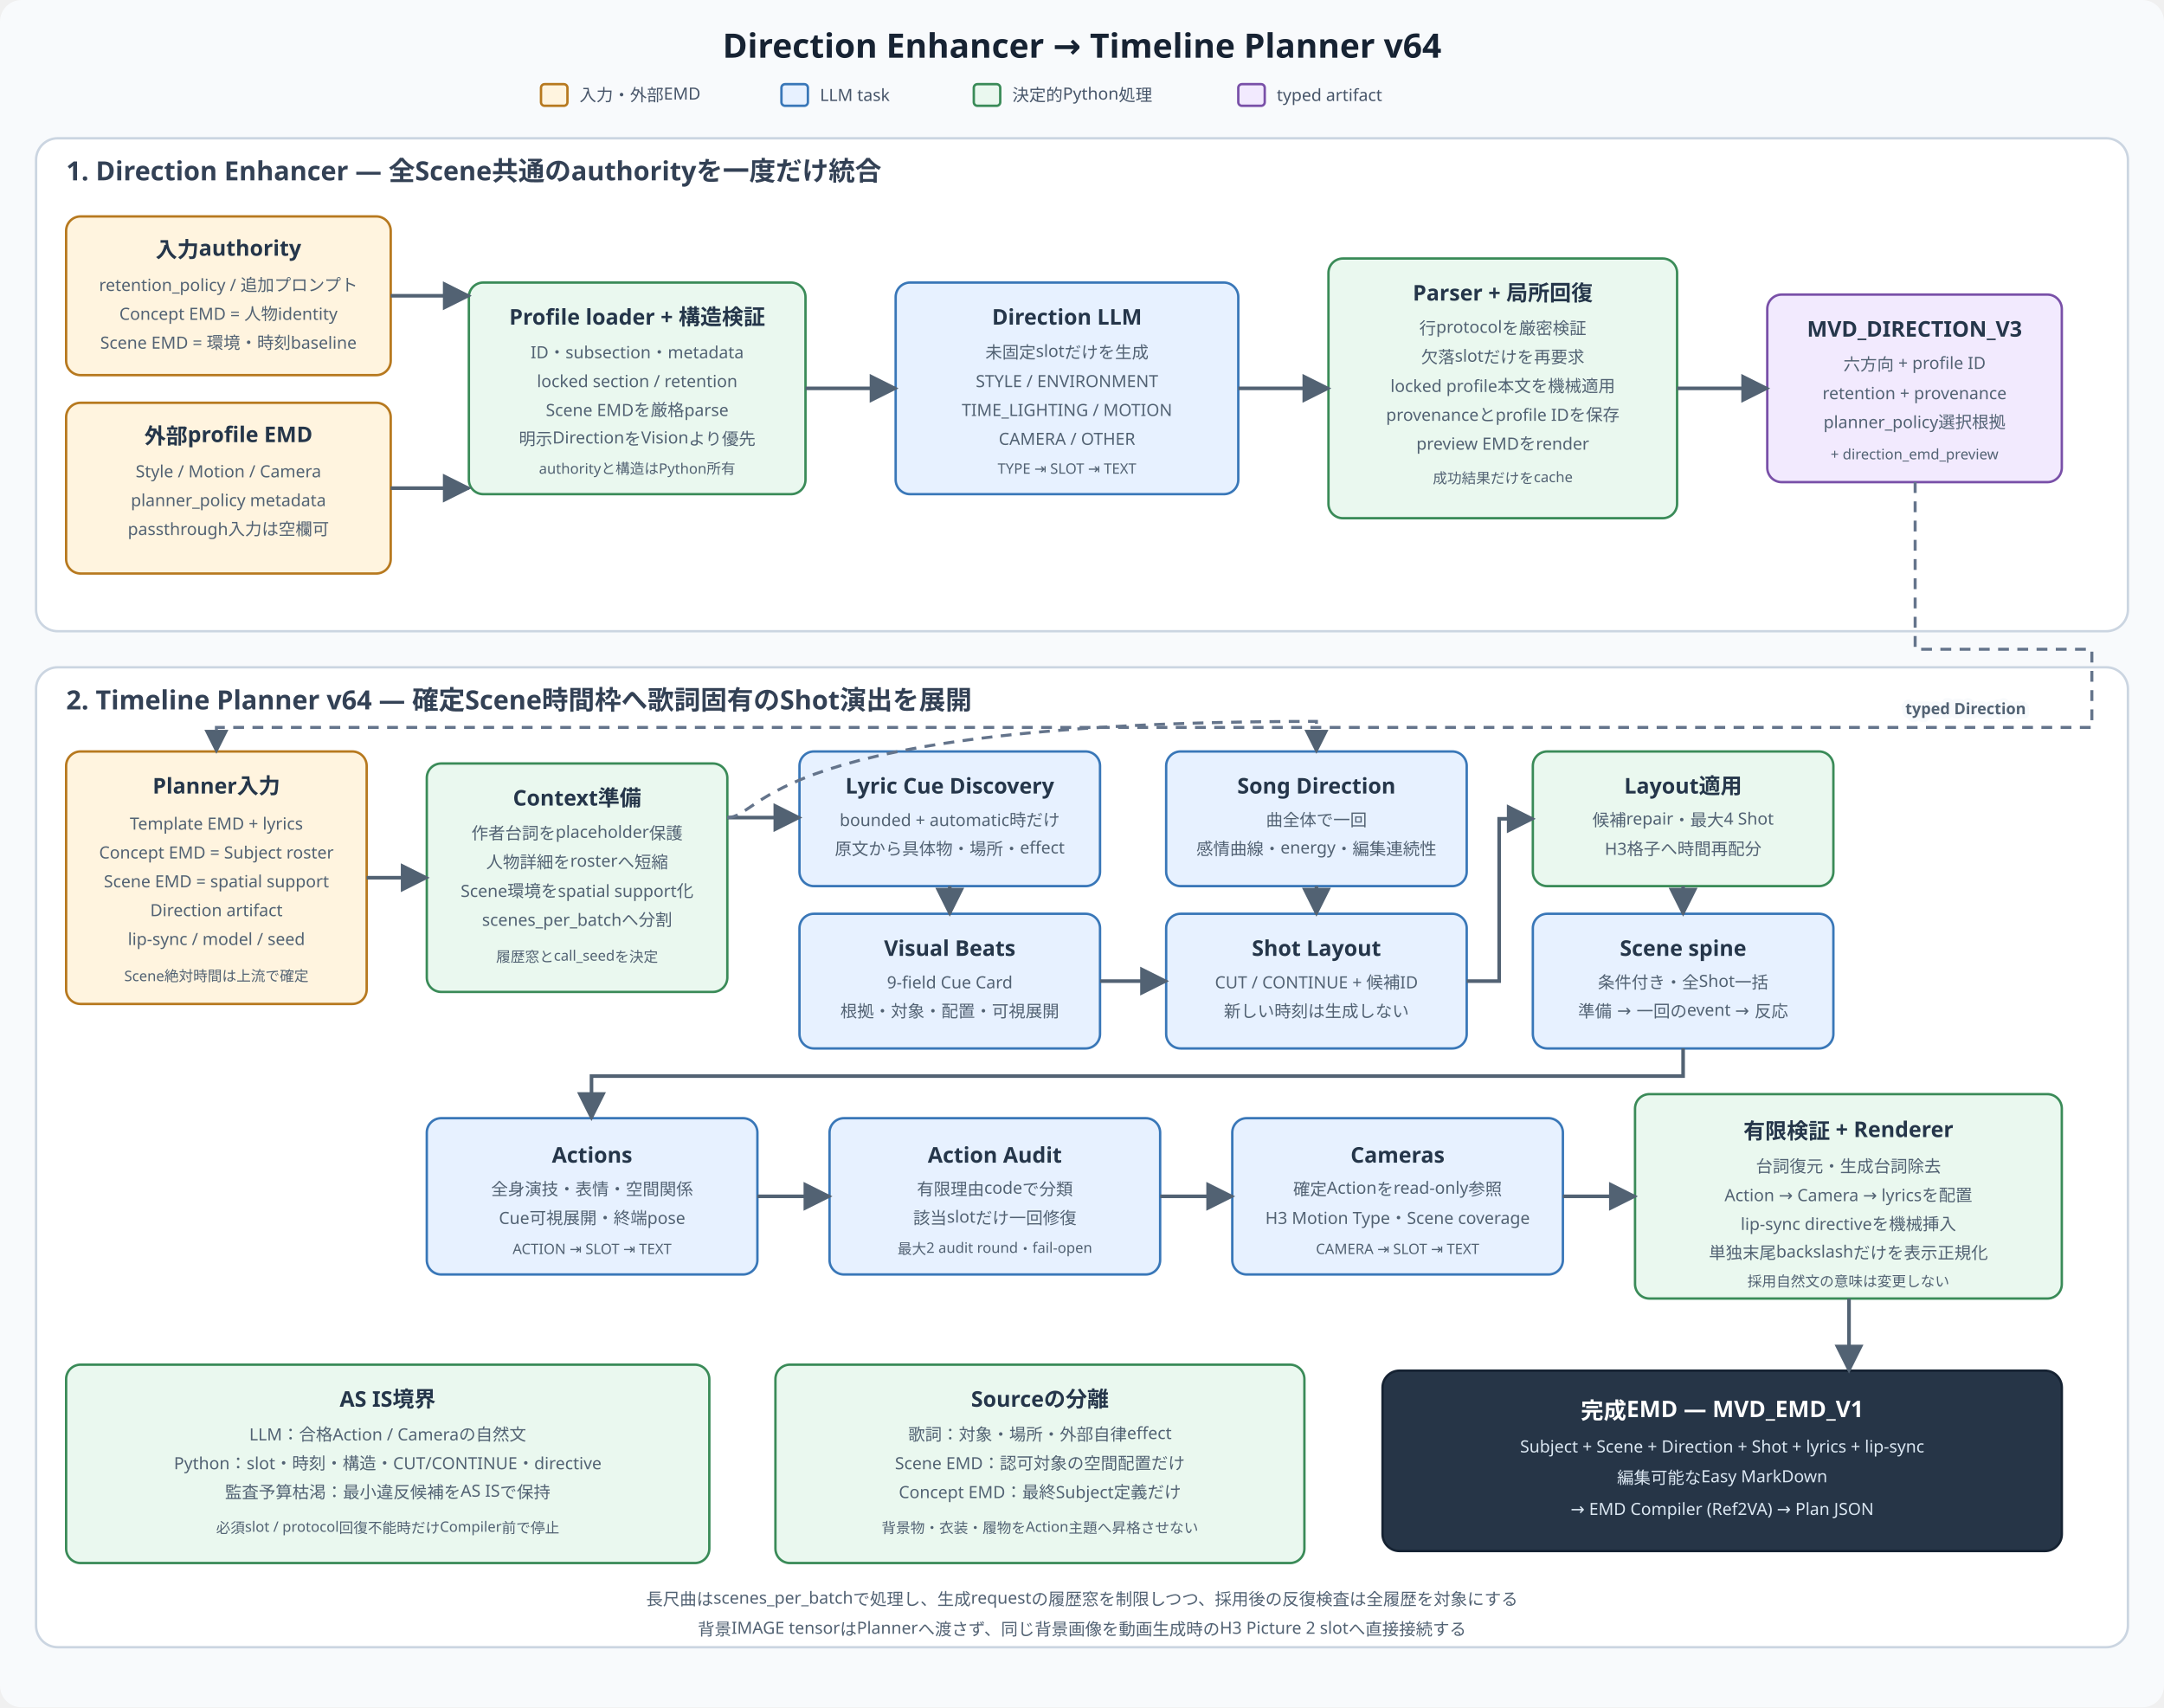
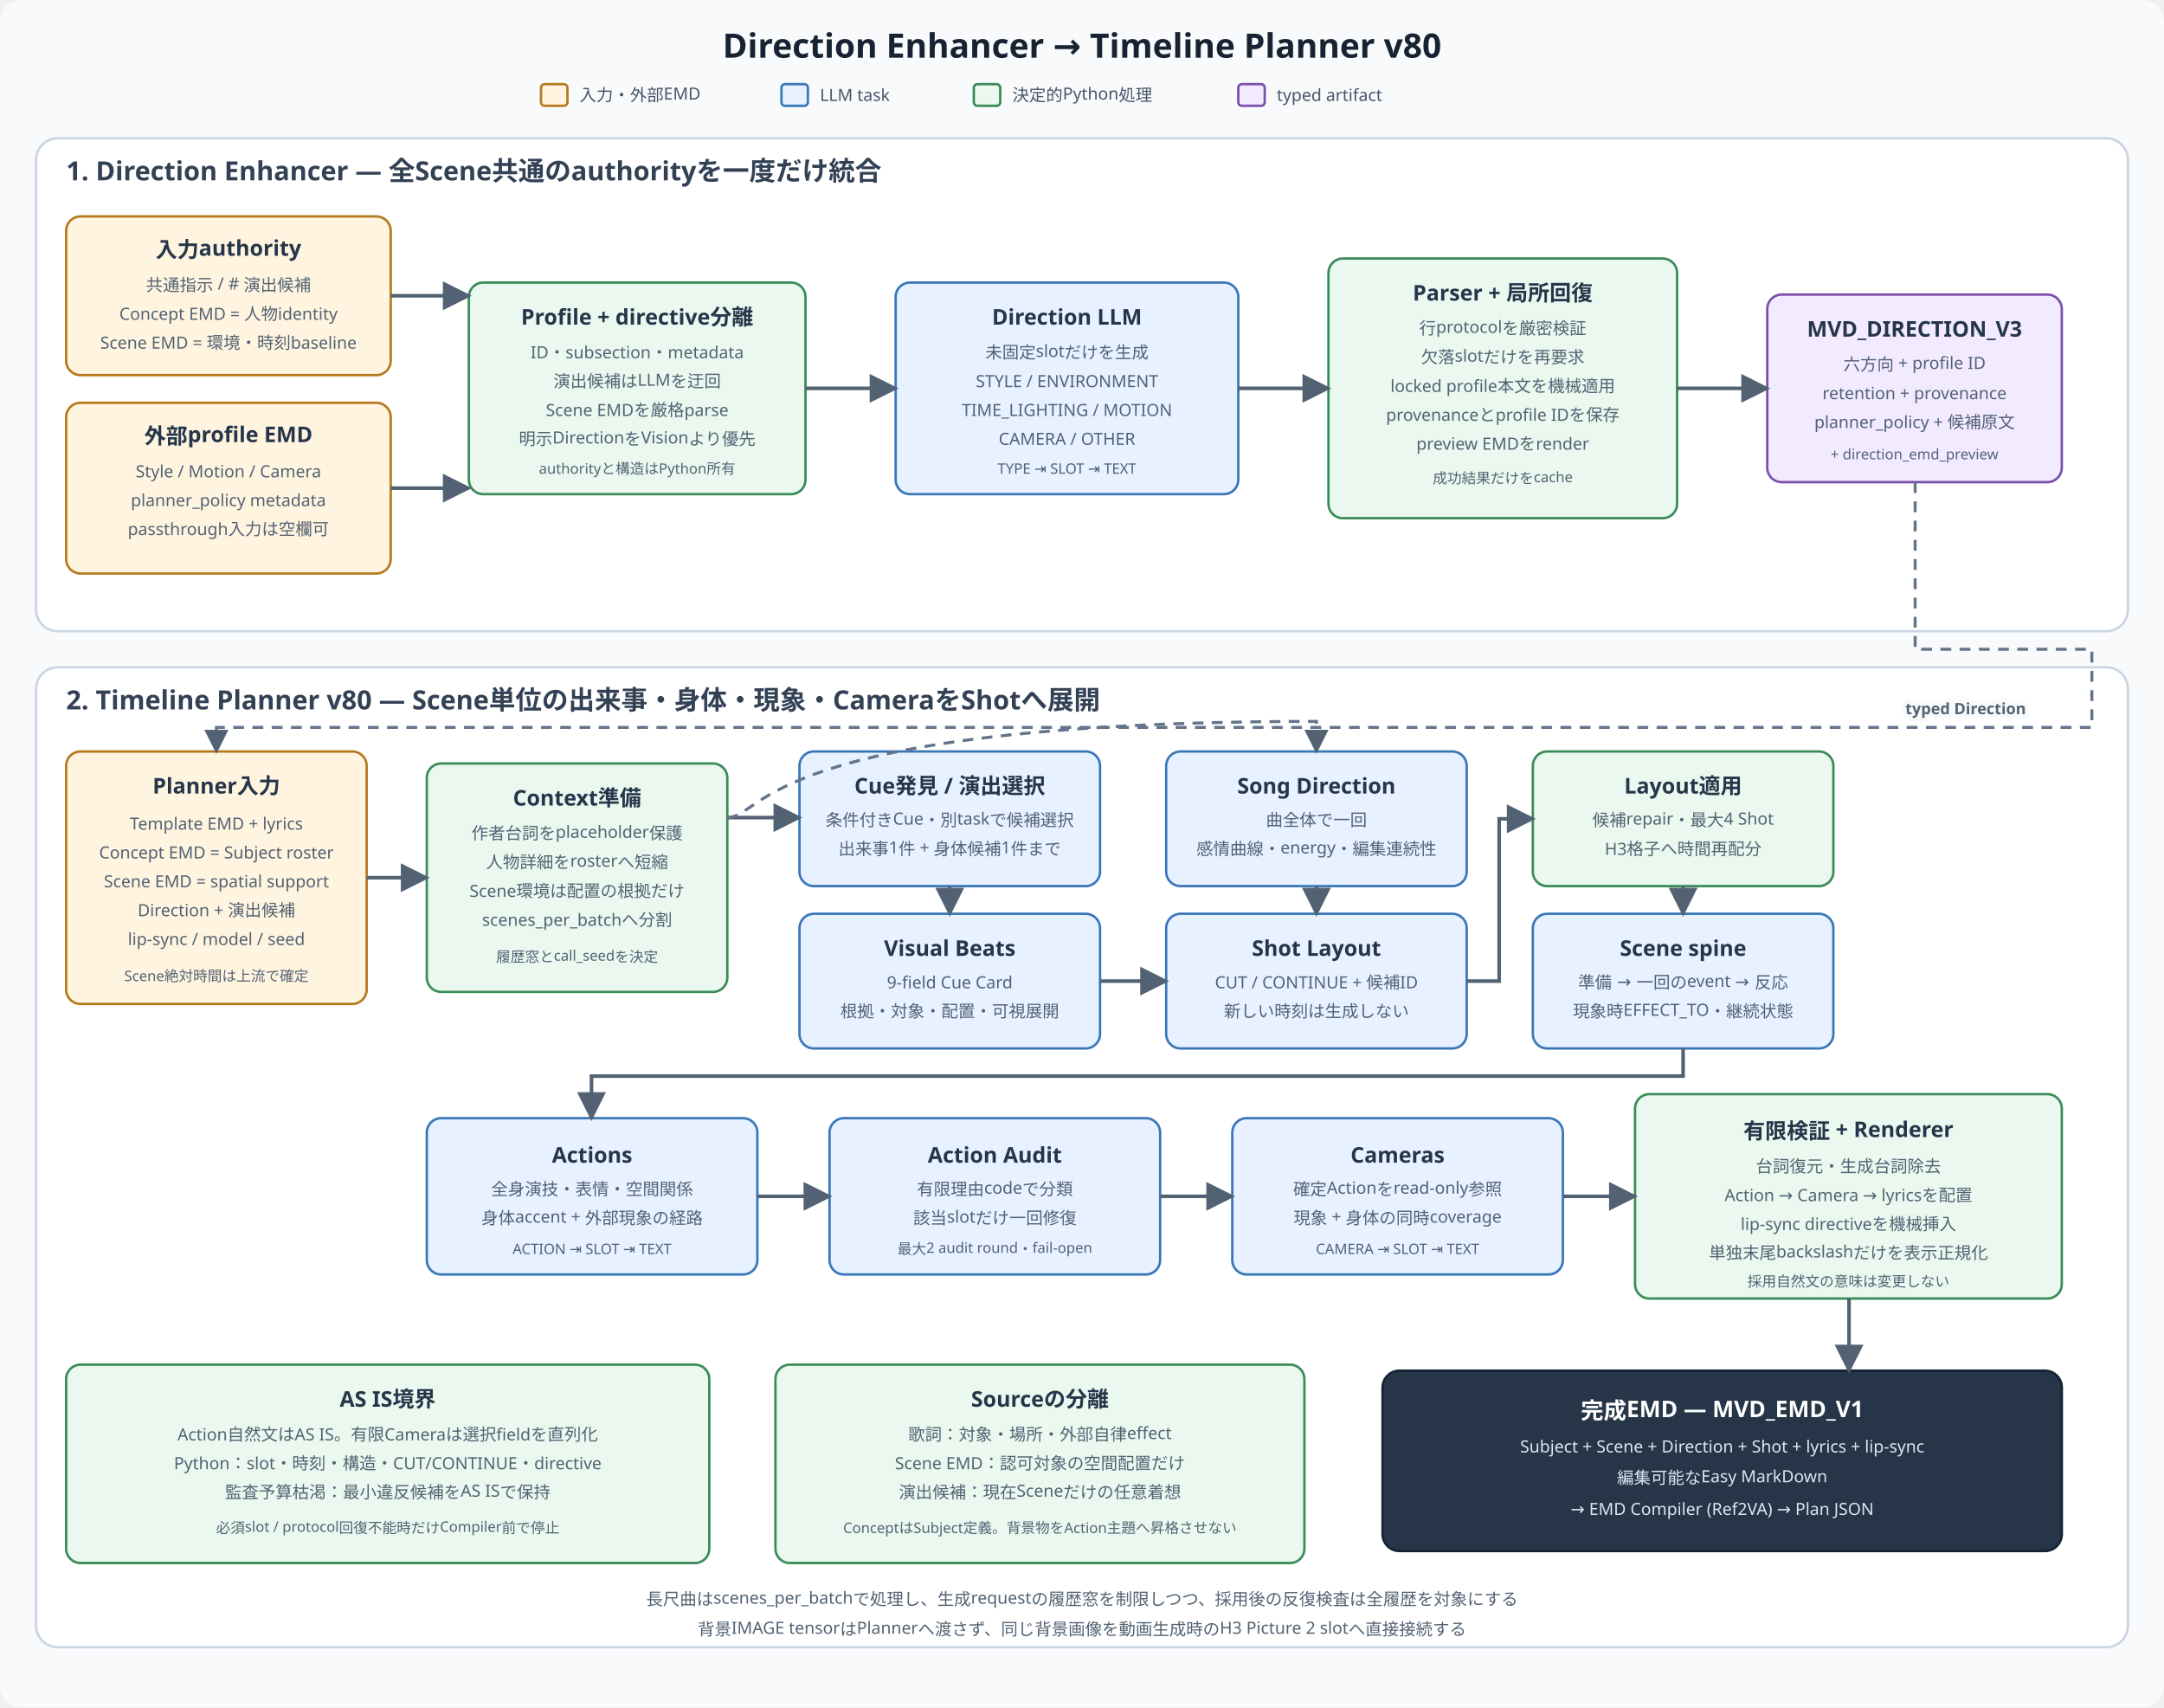
<svg xmlns="http://www.w3.org/2000/svg" width="1800" height="1420" viewBox="0 0 1800 1420" role="img" aria-labelledby="title desc">
  <defs>
    <marker id="arrow" viewBox="0 0 10 10" refX="9" refY="5" markerWidth="8" markerHeight="8" orient="auto">
      <path d="M0 0L10 5L0 10Z" fill="#526273" />
    </marker>
    <style>
      .canvas{fill:#f8fafc}.panel{fill:#fff;stroke:#cbd5e1;stroke-width:2}.input{fill:#fff4df;stroke:#b7791f;stroke-width:2}.llm{fill:#e7f1ff;stroke:#3977b8;stroke-width:2}.python{fill:#eaf8ef;stroke:#3a8b58;stroke-width:2}.artifact{fill:#f2eafe;stroke:#7950a8;stroke-width:2}.output{fill:#263547;stroke:#152232;stroke-width:2}.edge{fill:none;stroke:#526273;stroke-width:3;marker-end:url(#arrow)}.dash{fill:none;stroke:#64748b;stroke-width:2.5;stroke-dasharray:9 7;marker-end:url(#arrow)}.title{fill:#172333;font:700 28px "Yu Gothic UI","Noto Sans JP",sans-serif;text-anchor:middle}.section{fill:#334155;font:700 22px "Yu Gothic UI","Noto Sans JP",sans-serif}.label{fill:#25364a;font:700 18px "Yu Gothic UI","Noto Sans JP",sans-serif;text-anchor:middle}.small{fill:#526273;font:500 14px "Yu Gothic UI","Noto Sans JP",sans-serif;text-anchor:middle}.tiny{fill:#526273;font:500 12px "Yu Gothic UI","Noto Sans JP",sans-serif;text-anchor:middle}.white{fill:#fff;font:700 19px "Yu Gothic UI","Noto Sans JP",sans-serif;text-anchor:middle}.whiteSmall{fill:#dbe7f2;font:500 14px "Yu Gothic UI","Noto Sans JP",sans-serif;text-anchor:middle}.legend{fill:#475569;font:500 14px "Yu Gothic UI","Noto Sans JP",sans-serif}.edgeLabel{fill:#526273;font:600 13px "Yu Gothic UI","Noto Sans JP",sans-serif;text-anchor:middle;paint-order:stroke;stroke:#f8fafc;stroke-width:7;stroke-linejoin:round}
    </style>
  </defs>
  <rect class="canvas" width="1800" height="1420" rx="18" />
-   <text class="title" x="900" y="48">Direction Enhancer → Timeline Planner v64</text>
+   <text class="title" x="900" y="48">Direction Enhancer → Timeline Planner v80</text>
  <rect class="input" x="450" y="70" width="22" height="18" rx="3" />
  <text class="legend" x="482" y="84">入力・外部EMD</text>
  <rect class="llm" x="650" y="70" width="22" height="18" rx="3" />
  <text class="legend" x="682" y="84">LLM task</text>
  <rect class="python" x="810" y="70" width="22" height="18" rx="3" />
  <text class="legend" x="842" y="84">決定的Python処理</text>
  <rect class="artifact" x="1030" y="70" width="22" height="18" rx="3" />
  <text class="legend" x="1062" y="84">typed artifact</text>
  <rect class="panel" x="30" y="115" width="1740" height="410" rx="18" />
  <text class="section" x="55" y="150">1. Direction Enhancer — 全Scene共通のauthorityを一度だけ統合</text>
  <rect class="input" x="55" y="180" width="270" height="132" rx="12" />
  <text class="label" x="190" y="214">入力authority</text>
-   <text class="small" x="190" y="242">retention_policy / 追加プロンプト</text>
+   <text class="small" x="190" y="242">共通指示 / # 演出候補</text>
  <text class="small" x="190" y="266">Concept EMD = 人物identity</text>
  <text class="small" x="190" y="290">Scene EMD = 環境・時刻baseline</text>
  <rect class="input" x="55" y="335" width="270" height="142" rx="12" />
  <text class="label" x="190" y="369">外部profile EMD</text>
  <text class="small" x="190" y="397">Style / Motion / Camera</text>
  <text class="small" x="190" y="421">planner_policy metadata</text>
  <text class="small" x="190" y="445">passthrough入力は空欄可</text>
  <rect class="python" x="390" y="235" width="280" height="176" rx="12" />
-   <text class="label" x="530" y="270">Profile loader + 構造検証</text>
+   <text class="label" x="530" y="270">Profile + directive分離</text>
  <text class="small" x="530" y="298">ID・subsection・metadata</text>
-   <text class="small" x="530" y="322">locked section / retention</text>
+   <text class="small" x="530" y="322">演出候補はLLMを迂回</text>
  <text class="small" x="530" y="346">Scene EMDを厳格parse</text>
  <text class="small" x="530" y="370">明示DirectionをVisionより優先</text>
  <text class="tiny" x="530" y="394">authorityと構造はPython所有</text>
  <rect class="llm" x="745" y="235" width="285" height="176" rx="12" />
  <text class="label" x="887.5" y="270">Direction LLM</text>
  <text class="small" x="887.5" y="298">未固定slotだけを生成</text>
  <text class="small" x="887.5" y="322">STYLE / ENVIRONMENT</text>
  <text class="small" x="887.5" y="346">TIME_LIGHTING / MOTION</text>
  <text class="small" x="887.5" y="370">CAMERA / OTHER</text>
  <text class="tiny" x="887.5" y="394">TYPE ⇥ SLOT ⇥ TEXT</text>
  <rect class="python" x="1105" y="215" width="290" height="216" rx="12" />
  <text class="label" x="1250" y="250">Parser + 局所回復</text>
  <text class="small" x="1250" y="278">行protocolを厳密検証</text>
  <text class="small" x="1250" y="302">欠落slotだけを再要求</text>
  <text class="small" x="1250" y="326">locked profile本文を機械適用</text>
  <text class="small" x="1250" y="350">provenanceとprofile IDを保存</text>
  <text class="small" x="1250" y="374">preview EMDをrender</text>
  <text class="tiny" x="1250" y="402">成功結果だけをcache</text>
  <rect class="artifact" x="1470" y="245" width="245" height="156" rx="12" />
  <text class="label" x="1592.5" y="280">MVD_DIRECTION_V3</text>
  <text class="small" x="1592.5" y="308">六方向 + profile ID</text>
  <text class="small" x="1592.5" y="332">retention + provenance</text>
-   <text class="small" x="1592.5" y="356">planner_policy選択根拠</text>
+   <text class="small" x="1592.5" y="356">planner_policy + 候補原文</text>
  <text class="tiny" x="1592.5" y="382">+ direction_emd_preview</text>
  <path class="edge" d="M325 246H390" />
  <path class="edge" d="M325 406H390" />
  <path class="edge" d="M670 323H745" />
  <path class="edge" d="M1030 323H1105" />
  <path class="edge" d="M1395 323H1470" />
  <rect class="panel" x="30" y="555" width="1740" height="815" rx="18" />
-   <text class="section" x="55" y="590">2. Timeline Planner v64 — 確定Scene時間枠へ歌詞固有のShot演出を展開</text>
+   <text class="section" x="55" y="590">2. Timeline Planner v80 — Scene単位の出来事・身体・現象・CameraをShotへ展開</text>
  <rect class="input" x="55" y="625" width="250" height="210" rx="12" />
  <text class="label" x="180" y="660">Planner入力</text>
  <text class="small" x="180" y="690">Template EMD + lyrics</text>
  <text class="small" x="180" y="714">Concept EMD = Subject roster</text>
  <text class="small" x="180" y="738">Scene EMD = spatial support</text>
-   <text class="small" x="180" y="762">Direction artifact</text>
+   <text class="small" x="180" y="762">Direction + 演出候補</text>
  <text class="small" x="180" y="786">lip-sync / model / seed</text>
  <text class="tiny" x="180" y="816">Scene絶対時間は上流で確定</text>
  <rect class="python" x="355" y="635" width="250" height="190" rx="12" />
  <text class="label" x="480" y="670">Context準備</text>
  <text class="small" x="480" y="698">作者台詞をplaceholder保護</text>
  <text class="small" x="480" y="722">人物詳細をrosterへ短縮</text>
-   <text class="small" x="480" y="746">Scene環境をspatial support化</text>
+   <text class="small" x="480" y="746">Scene環境は配置の根拠だけ</text>
  <text class="small" x="480" y="770">scenes_per_batchへ分割</text>
  <text class="tiny" x="480" y="800">履歴窓とcall_seedを決定</text>
  <rect class="llm" x="665" y="625" width="250" height="112" rx="12" />
-   <text class="label" x="790" y="660">Lyric Cue Discovery</text>
-   <text class="small" x="790" y="687">bounded + automatic時だけ</text>
-   <text class="small" x="790" y="711">原文から具体物・場所・effect</text>
+   <text class="label" x="790" y="660">Cue発見 / 演出選択</text>
+   <text class="small" x="790" y="687">条件付きCue・別taskで候補選択</text>
+   <text class="small" x="790" y="711">出来事1件 + 身体候補1件まで</text>
  <rect class="llm" x="665" y="760" width="250" height="112" rx="12" />
  <text class="label" x="790" y="795">Visual Beats</text>
  <text class="small" x="790" y="822">9-field Cue Card</text>
  <text class="small" x="790" y="846">根拠・対象・配置・可視展開</text>
  <rect class="llm" x="970" y="625" width="250" height="112" rx="12" />
  <text class="label" x="1095" y="660">Song Direction</text>
  <text class="small" x="1095" y="687">曲全体で一回</text>
  <text class="small" x="1095" y="711">感情曲線・energy・編集連続性</text>
  <rect class="llm" x="970" y="760" width="250" height="112" rx="12" />
  <text class="label" x="1095" y="795">Shot Layout</text>
  <text class="small" x="1095" y="822">CUT / CONTINUE + 候補ID</text>
  <text class="small" x="1095" y="846">新しい時刻は生成しない</text>
  <rect class="python" x="1275" y="625" width="250" height="112" rx="12" />
  <text class="label" x="1400" y="660">Layout適用</text>
  <text class="small" x="1400" y="687">候補repair・最大4 Shot</text>
  <text class="small" x="1400" y="711">H3格子へ時間再配分</text>
  <rect class="llm" x="1275" y="760" width="250" height="112" rx="12" />
  <text class="label" x="1400" y="795">Scene spine</text>
-   <text class="small" x="1400" y="822">条件付き・全Shot一括</text>
-   <text class="small" x="1400" y="846">準備 → 一回のevent → 反応</text>
+   <text class="small" x="1400" y="822">準備 → 一回のevent → 反応</text>
+   <text class="small" x="1400" y="846">現象時EFFECT_TO・継続状態</text>
  <path class="dash" d="M1593 401V540H1740V605H180V625" />
  <text class="edgeLabel" x="1635" y="594">typed Direction</text>
  <path class="edge" d="M305 730H355" />
  <path class="edge" d="M605 680H665" />
  <path class="edge" d="M790 737V760" />
  <path class="edge" d="M915 816H970" />
  <path class="dash" d="M605 680C635 680 635 600 1095 600V625" />
  <path class="edge" d="M1095 737V760" />
  <path class="edge" d="M1220 816H1247V681H1275" />
  <path class="edge" d="M1400 737V760" />
  <rect class="llm" x="355" y="930" width="275" height="130" rx="12" />
  <text class="label" x="492.5" y="967">Actions</text>
  <text class="small" x="492.5" y="994">全身演技・表情・空間関係</text>
-   <text class="small" x="492.5" y="1018">Cue可視展開・終端pose</text>
+   <text class="small" x="492.5" y="1018">身体accent + 外部現象の経路</text>
  <text class="tiny" x="492.5" y="1043">ACTION ⇥ SLOT ⇥ TEXT</text>
  <rect class="llm" x="690" y="930" width="275" height="130" rx="12" />
  <text class="label" x="827.5" y="967">Action Audit</text>
  <text class="small" x="827.5" y="994">有限理由codeで分類</text>
  <text class="small" x="827.5" y="1018">該当slotだけ一回修復</text>
  <text class="tiny" x="827.5" y="1043">最大2 audit round・fail-open</text>
  <rect class="llm" x="1025" y="930" width="275" height="130" rx="12" />
  <text class="label" x="1162.5" y="967">Cameras</text>
  <text class="small" x="1162.5" y="994">確定Actionをread-only参照</text>
-   <text class="small" x="1162.5" y="1018">H3 Motion Type・Scene coverage</text>
+   <text class="small" x="1162.5" y="1018">現象 + 身体の同時coverage</text>
  <text class="tiny" x="1162.5" y="1043">CAMERA ⇥ SLOT ⇥ TEXT</text>
  <rect class="python" x="1360" y="910" width="355" height="170" rx="12" />
  <text class="label" x="1537.5" y="947">有限検証 + Renderer</text>
  <text class="small" x="1537.5" y="975">台詞復元・生成台詞除去</text>
  <text class="small" x="1537.5" y="999">Action → Camera → lyricsを配置</text>
  <text class="small" x="1537.5" y="1023">lip-sync directiveを機械挿入</text>
  <text class="small" x="1537.5" y="1047">単独末尾backslashだけを表示正規化</text>
  <text class="tiny" x="1537.5" y="1070">採用自然文の意味は変更しない</text>
  <path class="edge" d="M1400 872V895H492V930" />
  <path class="edge" d="M630 995H690" />
  <path class="edge" d="M965 995H1025" />
  <path class="edge" d="M1300 995H1360" />
  <rect class="python" x="55" y="1135" width="535" height="165" rx="12" />
  <text class="label" x="322.5" y="1170">AS IS境界</text>
-   <text class="small" x="322.5" y="1198">LLM：合格Action / Cameraの自然文</text>
+   <text class="small" x="322.5" y="1198">Action自然文はAS IS。有限Cameraは選択fieldを直列化</text>
  <text class="small" x="322.5" y="1222">Python：slot・時刻・構造・CUT/CONTINUE・directive</text>
  <text class="small" x="322.5" y="1246">監査予算枯渇：最小違反候補をAS ISで保持</text>
  <text class="tiny" x="322.5" y="1275">必須slot / protocol回復不能時だけCompiler前で停止</text>
  <rect class="python" x="645" y="1135" width="440" height="165" rx="12" />
  <text class="label" x="865" y="1170">Sourceの分離</text>
  <text class="small" x="865" y="1198">歌詞：対象・場所・外部自律effect</text>
  <text class="small" x="865" y="1222">Scene EMD：認可対象の空間配置だけ</text>
-   <text class="small" x="865" y="1246">Concept EMD：最終Subject定義だけ</text>
-   <text class="tiny" x="865" y="1275">背景物・衣装・履物をAction主題へ昇格させない</text>
+   <text class="small" x="865" y="1246">演出候補：現在Sceneだけの任意着想</text>
+   <text class="tiny" x="865" y="1275">ConceptはSubject定義。背景物をAction主題へ昇格させない</text>
  <rect class="output" x="1150" y="1140" width="565" height="150" rx="14" />
  <text class="white" x="1432.5" y="1180">完成EMD — MVD_EMD_V1</text>
  <text class="whiteSmall" x="1432.5" y="1208">Subject + Scene + Direction + Shot + lyrics + lip-sync</text>
  <text class="whiteSmall" x="1432.5" y="1234">編集可能なEasy MarkDown</text>
  <text class="whiteSmall" x="1432.5" y="1260">→ EMD Compiler (Ref2VA) → Plan JSON</text>
  <path class="edge" d="M1538 1080V1140" />
  <text class="small" x="900" y="1335">長尺曲はscenes_per_batchで処理し、生成requestの履歴窓を制限しつつ、採用後の反復検査は全履歴を対象にする</text>
  <text class="small" x="900" y="1360">背景IMAGE tensorはPlannerへ渡さず、同じ背景画像を動画生成時のH3 Picture 2 slotへ直接接続する</text>
</svg>
